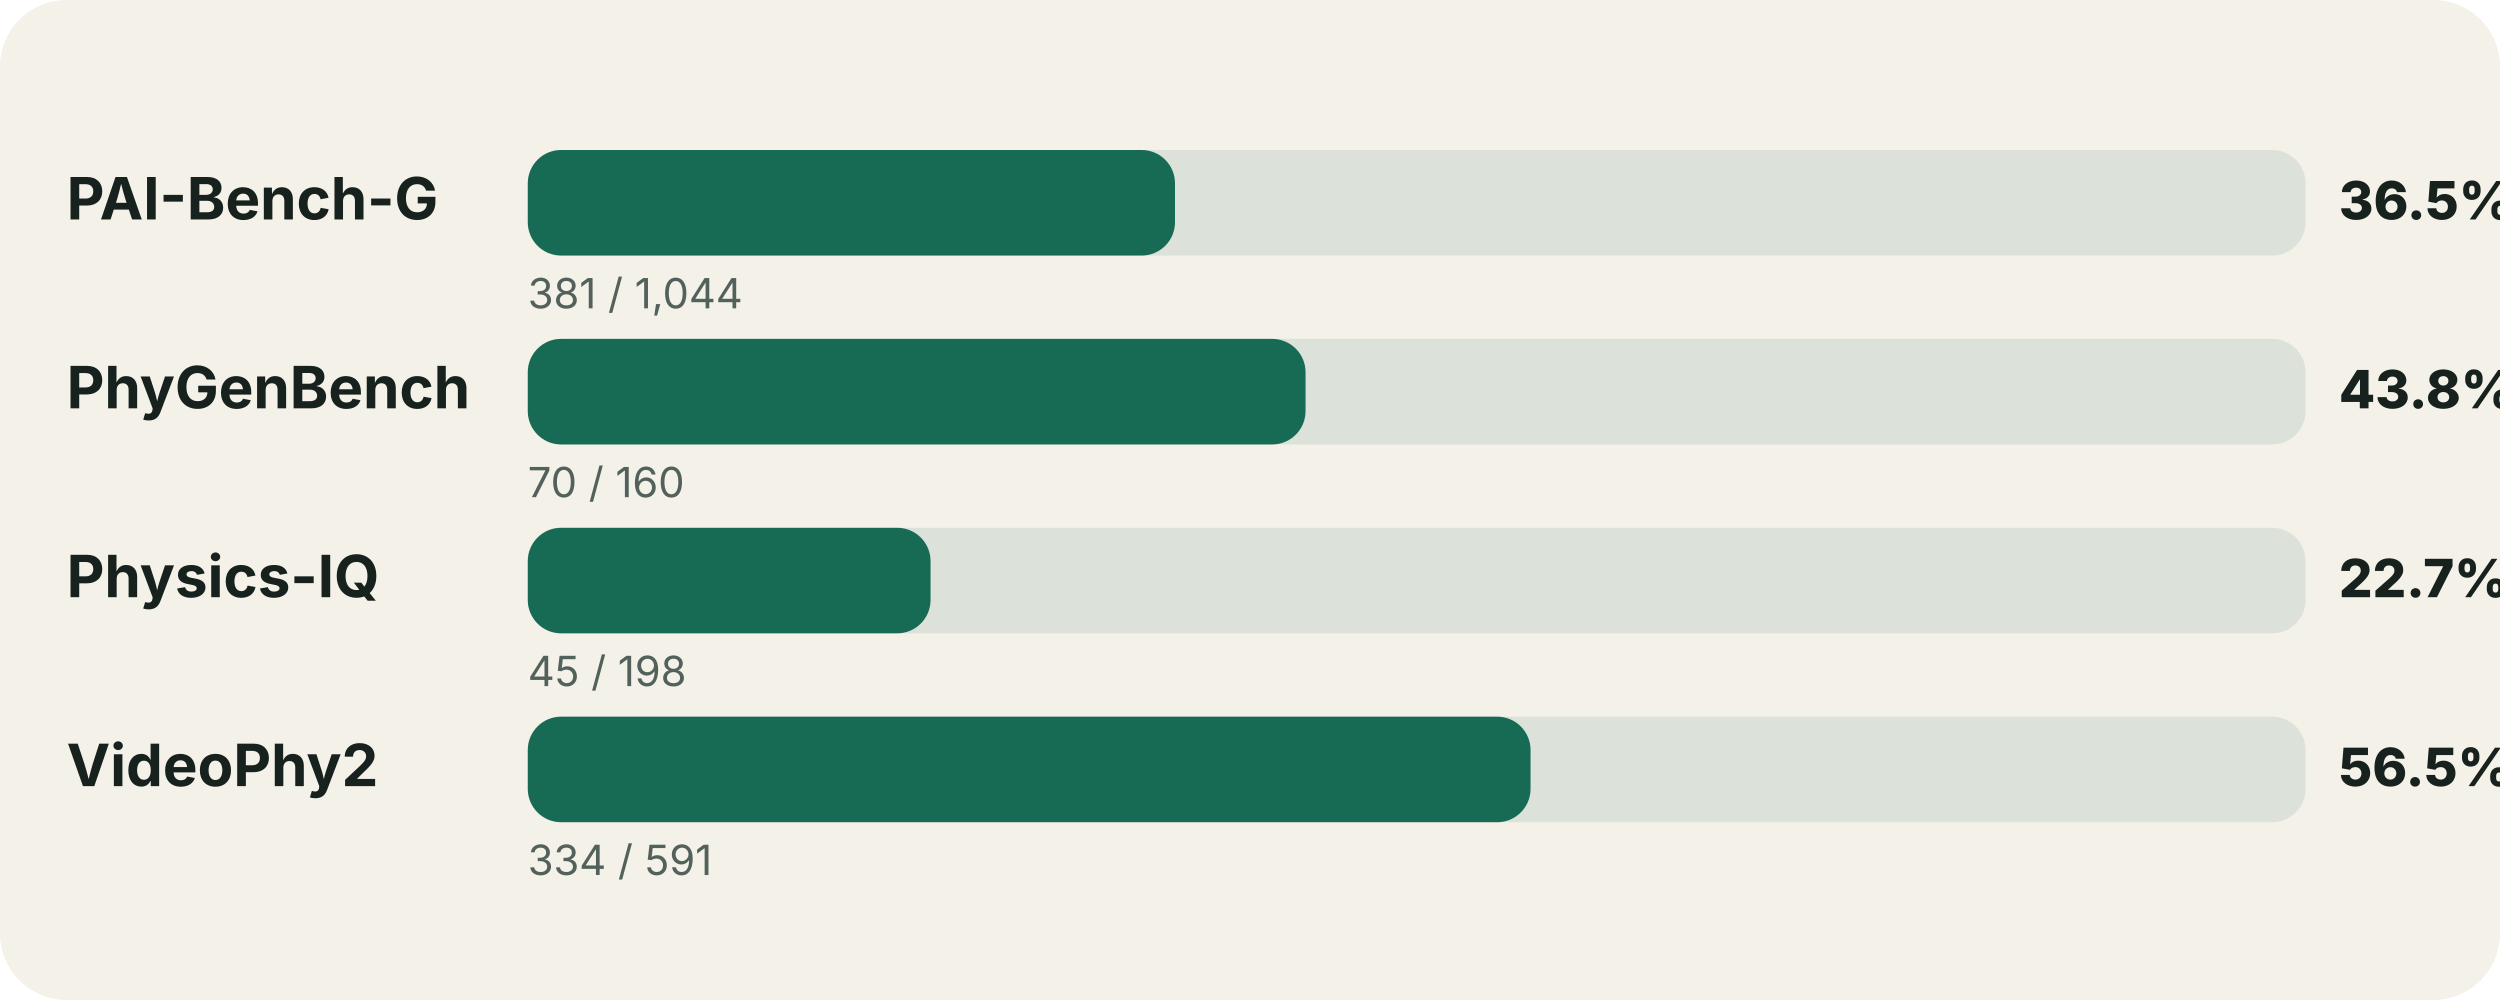
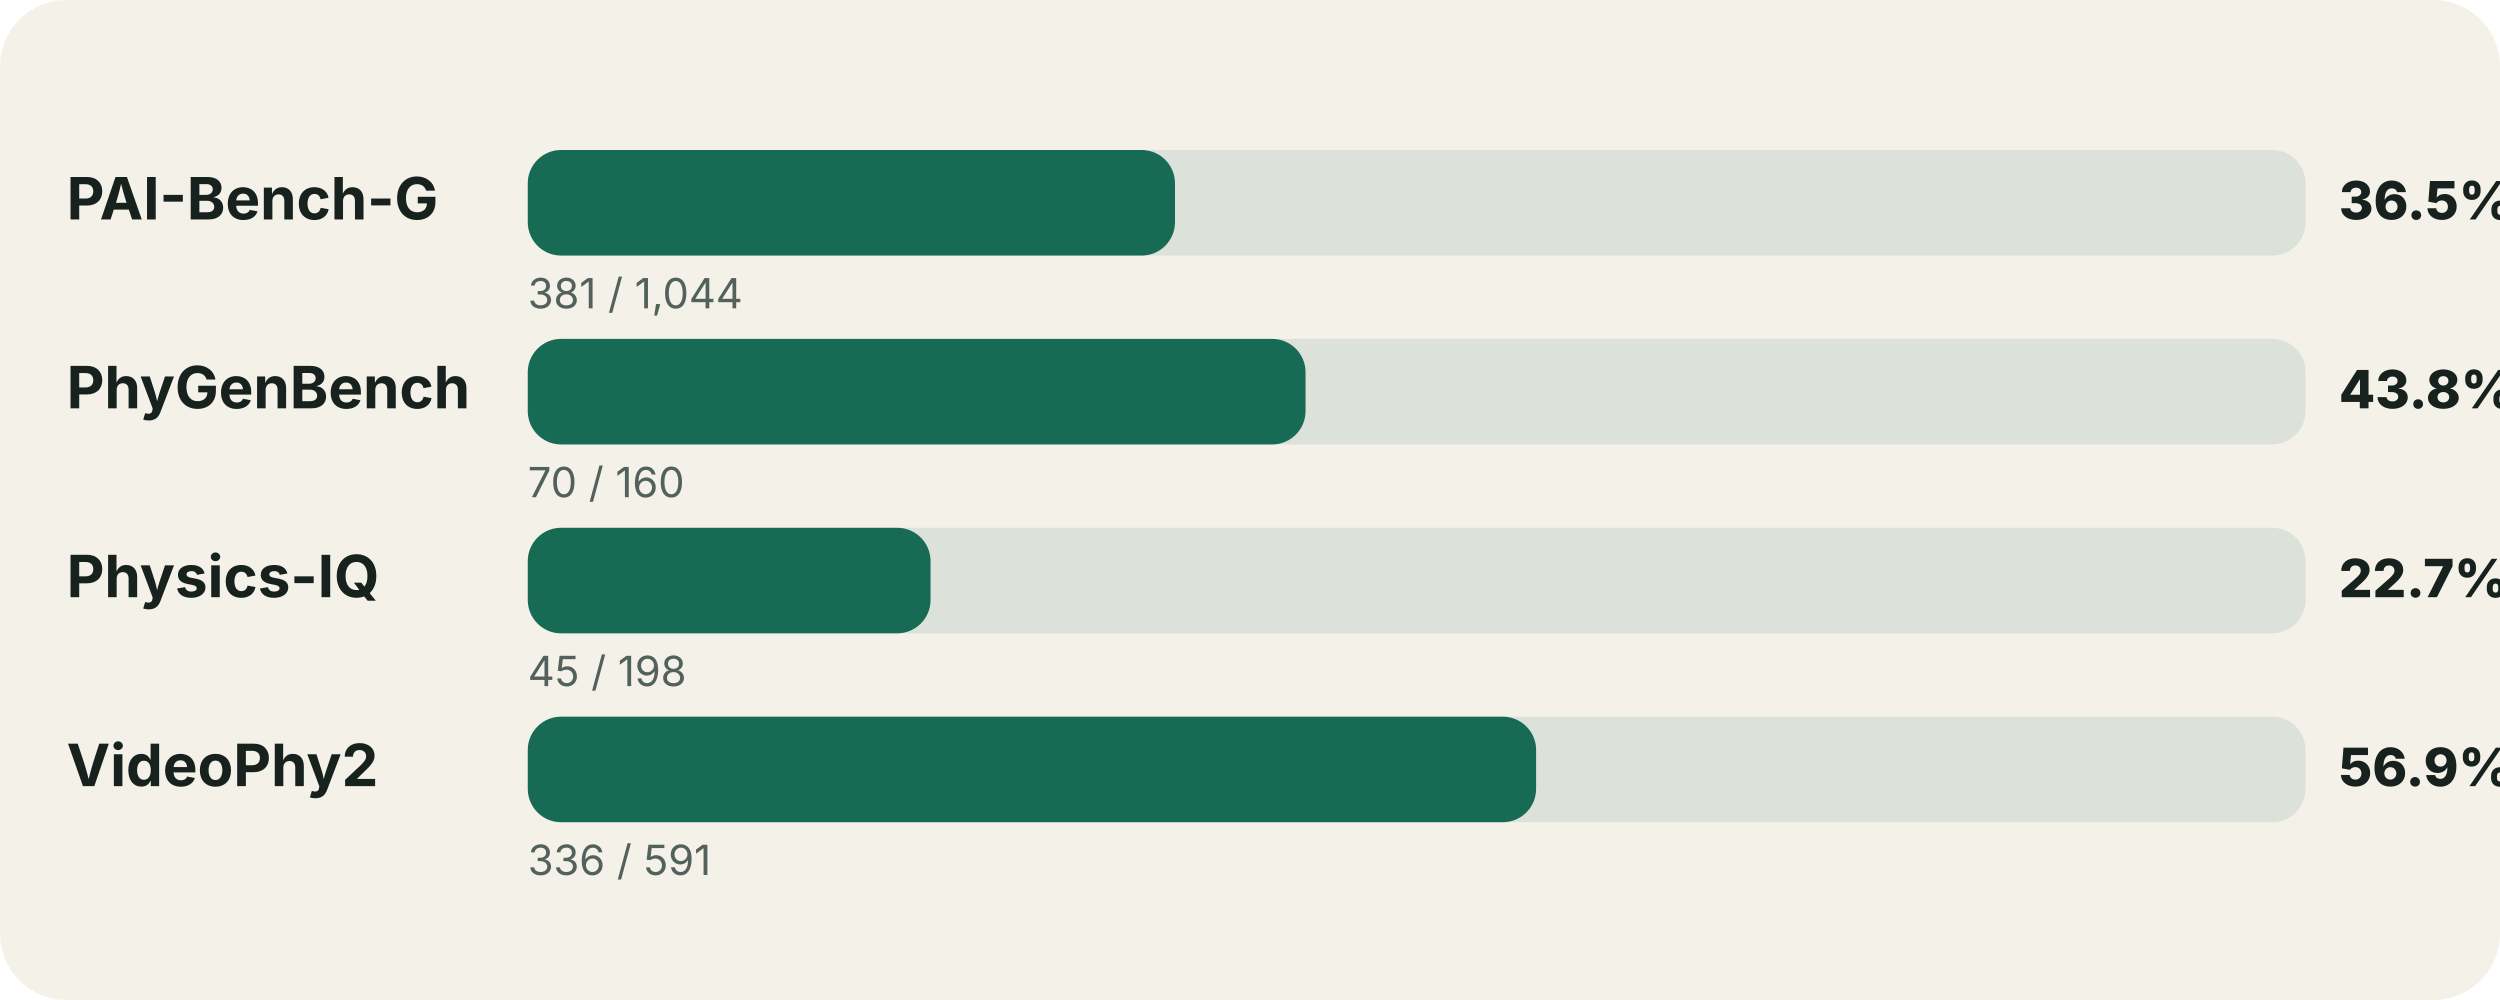
<svg xmlns="http://www.w3.org/2000/svg" viewBox="0 0 900 360" role="img" aria-labelledby="title desc">
  <rect width="100%" height="100%" rx="24" fill="#f4f1e8" />
  <style>text{font-family:system-ui,-apple-system,Segoe UI,sans-serif;fill:#17211d}.label{font-size:21px;font-weight:700}.value{font-size:19px;font-weight:800}.small{font-size:15px;fill:#52615b}.track{fill:#dce2da}.bar{fill:#176b55}</style>
  <text class="label" x="24" y="79">PAI-Bench-G</text>
  <rect class="track" x="190" y="54" width="640" height="38" rx="12" />
  <rect class="bar" x="190" y="54" width="233" height="38" rx="12" />
  <text class="value" x="842" y="79">36.5%</text>
  <text class="small" x="190" y="111">381 / 1,044</text>
  <text class="label" x="24" y="147">PhyGenBench</text>
  <rect class="track" x="190" y="122" width="640" height="38" rx="12" />
  <rect class="bar" x="190" y="122" width="280" height="38" rx="12" />
  <text class="value" x="842" y="147">43.8%</text>
  <text class="small" x="190" y="179">70 / 160</text>
  <text class="label" x="24" y="215">Physics-IQ</text>
  <rect class="track" x="190" y="190" width="640" height="38" rx="12" />
  <rect class="bar" x="190" y="190" width="145" height="38" rx="12" />
  <text class="value" x="842" y="215">22.7%</text>
  <text class="small" x="190" y="247">45 / 198</text>
  <text class="label" x="24" y="283">VideoPhy2</text>
  <rect class="track" x="190" y="258" width="640" height="38" rx="12" />
-   <rect class="bar" x="190" y="258" width="361" height="38" rx="12" />
-   <text class="value" x="842" y="283">56.5%</text>
-   <text class="small" x="190" y="315">334 / 591</text>
+   <rect class="bar" x="190" y="258" width="363" height="38" rx="12" />
+   <text class="value" x="842" y="283">56.9%</text>
+   <text class="small" x="190" y="315">336 / 591</text>
</svg>
